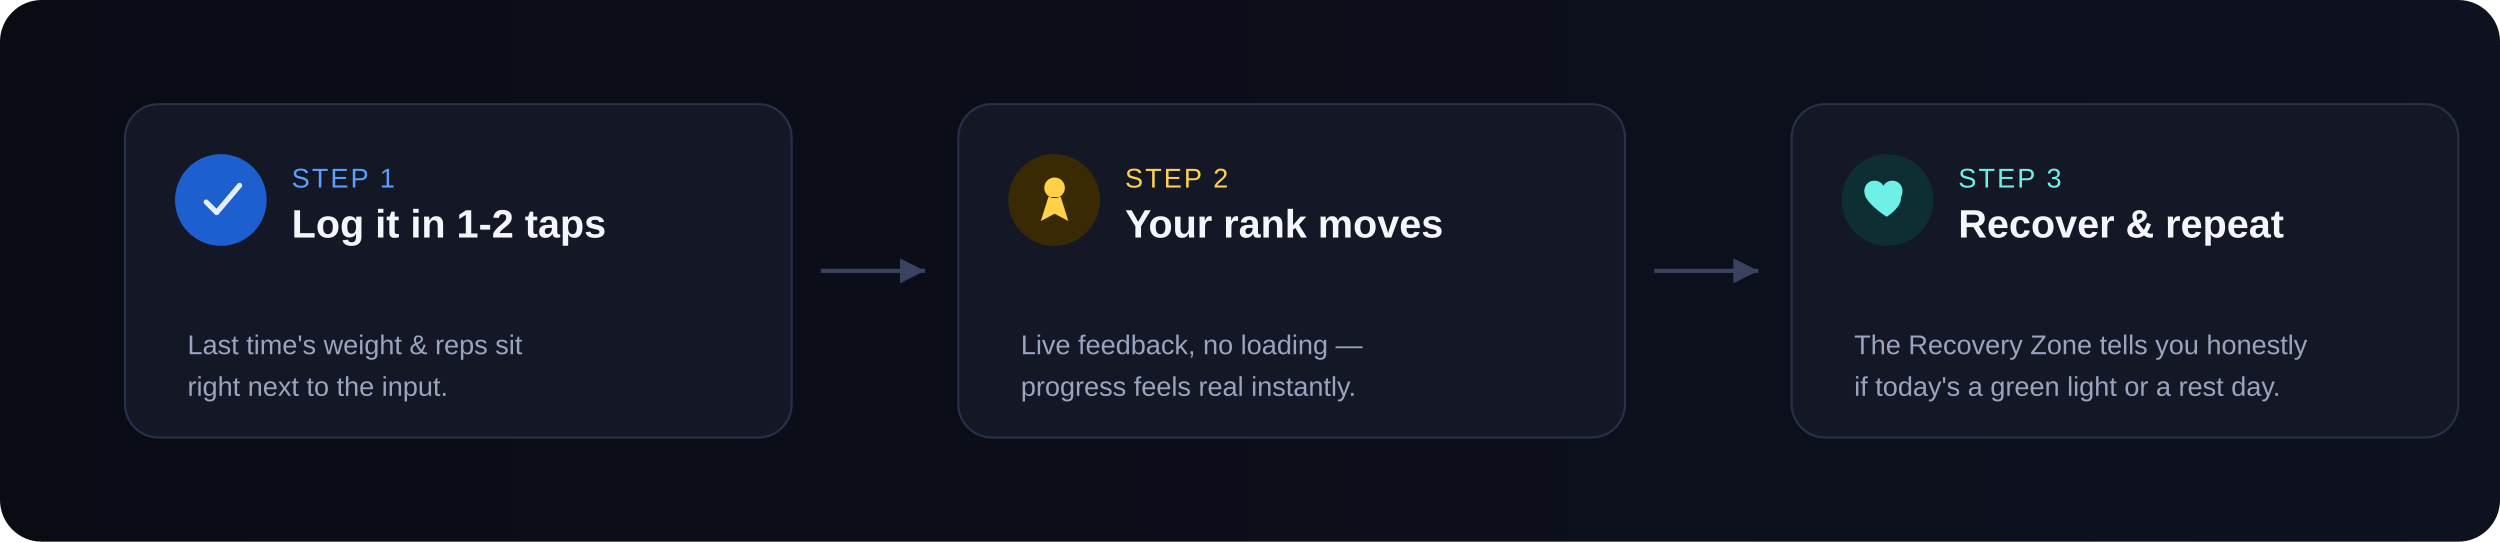
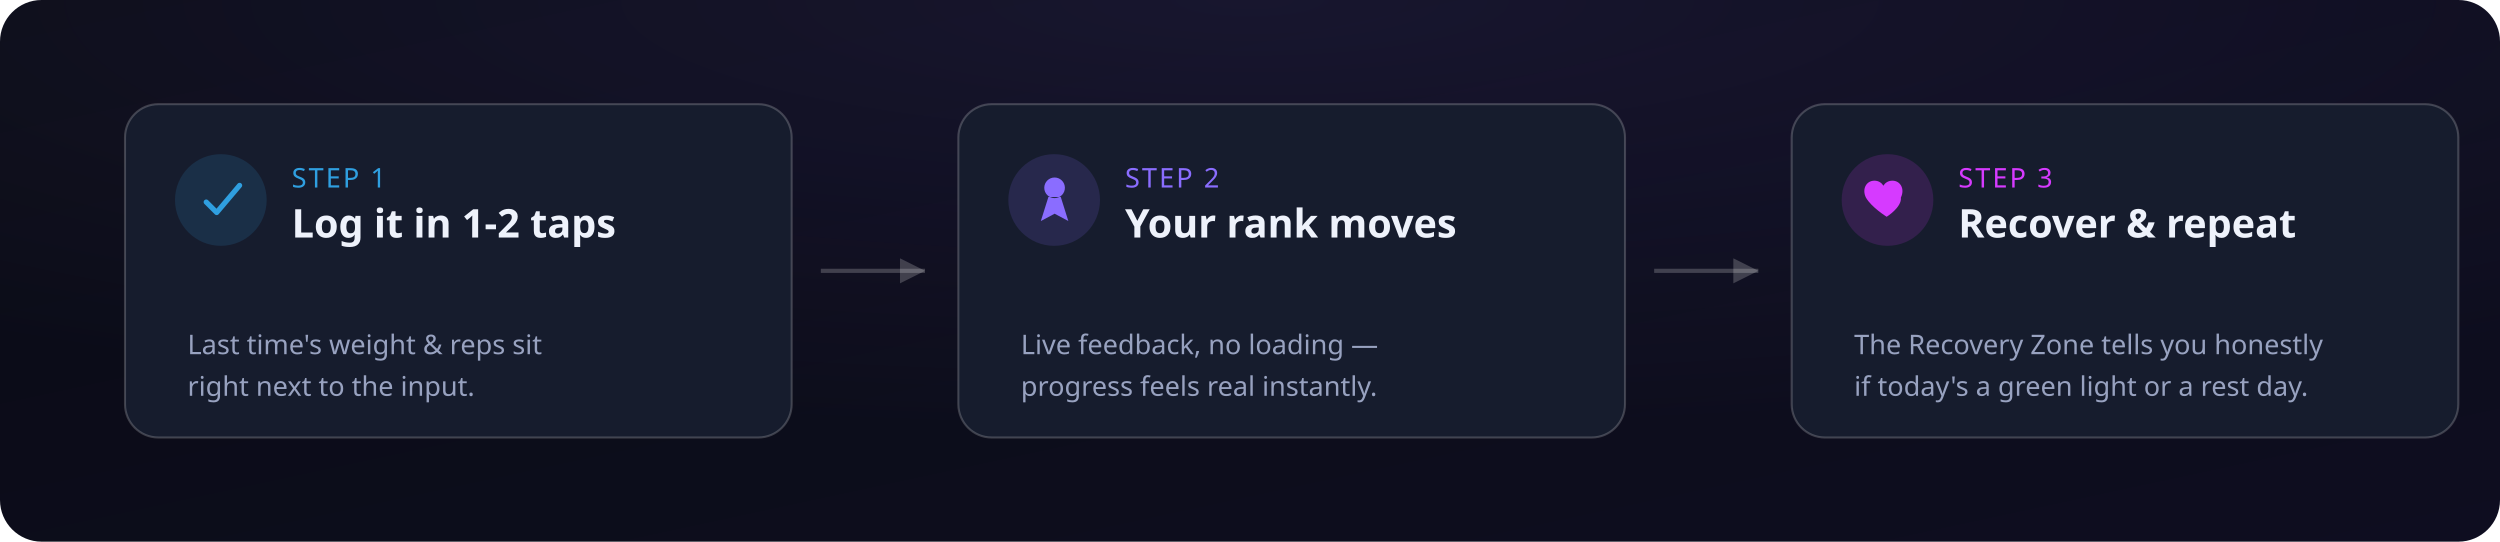
<svg xmlns="http://www.w3.org/2000/svg" viewBox="0 0 1200 260" width="1200" height="260" role="img" aria-label="The core loop: log a set, rank moves, recover and repeat">
  <defs>
-     <linearGradient id="loopbg" x1="0" y1="0" x2="1" y2="0">
+     <linearGradient id="loopbg" x1="0" y1="0" x2="1" y2="1">
      <stop offset="0%" stop-color="#0a0c14" />
-       <stop offset="100%" stop-color="#0d1120" />
+       <stop offset="100%" stop-color="#0e0d20" />
    </linearGradient>
+     <radialGradient id="loopwash" cx="50%" cy="0%" r="80%">
+       <stop offset="0%" stop-color="rgba(138,109,255,0.10)" />
+       <stop offset="100%" stop-color="rgba(138,109,255,0)" />
+     </radialGradient>
+     <marker id="arrow" markerWidth="10" markerHeight="10" refX="6" refY="3" orient="auto">
+       <path d="M0,0 L6,3 L0,6 Z" fill="rgba(255,255,255,0.20)" />
+     </marker>
  </defs>
  <rect width="1200" height="260" rx="20" fill="url(#loopbg)" />
-   <g font-family="'Segoe UI',Arial,sans-serif">
+   <rect width="1200" height="260" rx="20" fill="url(#loopwash)" />
+   <g font-family="'Hanken Grotesk',system-ui,sans-serif">
    <g transform="translate(60,50)">
-       <rect width="320" height="160" rx="16" fill="#141826" stroke="#28304a" />
-       <circle cx="46" cy="46" r="22" fill="#1e5fd0" />
-       <path transform="translate(35,35)" d="M4 12l5 5 11-13" stroke="#e6efff" stroke-width="2.5" fill="none" stroke-linecap="round" stroke-linejoin="round" />
-       <text x="80" y="40" font-size="13" fill="#5ba0ff" letter-spacing="1">STEP 1</text>
-       <text x="80" y="64" font-weight="700" font-size="19" fill="#f4f6fb">Log it in 1-2 taps</text>
-       <text x="30" y="120" font-size="13" fill="#9aa4bf">Last time's weight &amp; reps sit</text>
-       <text x="30" y="140" font-size="13" fill="#9aa4bf">right next to the input.</text>
+       <rect width="320" height="160" rx="16" fill="#161c2d" stroke="rgba(255,255,255,0.20)" />
+       <circle cx="46" cy="46" r="22" fill="rgba(47,159,224,0.15)" />
+       <path transform="translate(35,35)" d="M4 12l5 5 11-13" stroke="#2f9fe0" stroke-width="2.5" fill="none" stroke-linecap="round" stroke-linejoin="round" />
+       <text x="80" y="40" font-size="13" fill="#2f9fe0" letter-spacing="1">STEP 1</text>
+       <text x="80" y="64" font-weight="700" font-size="19" fill="#eef2fb">Log it in 1-2 taps</text>
+       <text x="30" y="120" font-size="13" fill="#98a2c0">Last time's weight &amp; reps sit</text>
+       <text x="30" y="140" font-size="13" fill="#98a2c0">right next to the input.</text>
    </g>
-     <path d="M394 130 h50" stroke="#3a4260" stroke-width="2" marker-end="url(#arrow)" />
+     <path d="M394 130 h50" stroke="rgba(255,255,255,0.20)" stroke-width="2" marker-end="url(#arrow)" />
    <g transform="translate(460,50)">
-       <rect width="320" height="160" rx="16" fill="#141826" stroke="#28304a" />
-       <circle cx="46" cy="46" r="22" fill="#3a2a04" />
-       <path transform="translate(33,33) scale(1.1)" d="M12 2a4.5 4.5 0 110 9 4.5 4.5 0 010-9zM9.3 10.5L6 21l6-3.2 6 3.2-3.3-10.5" fill="#ffd24a" />
-       <text x="80" y="40" font-size="13" fill="#ffd24a" letter-spacing="1">STEP 2</text>
-       <text x="80" y="64" font-weight="700" font-size="19" fill="#f4f6fb">Your rank moves</text>
-       <text x="30" y="120" font-size="13" fill="#9aa4bf">Live feedback, no loading —</text>
-       <text x="30" y="140" font-size="13" fill="#9aa4bf">progress feels real instantly.</text>
+       <rect width="320" height="160" rx="16" fill="#161c2d" stroke="rgba(255,255,255,0.20)" />
+       <circle cx="46" cy="46" r="22" fill="rgba(138,109,255,0.15)" />
+       <path transform="translate(33,33) scale(1.1)" d="M12 2a4.5 4.5 0 110 9 4.5 4.5 0 010-9zM9.3 10.5L6 21l6-3.2 6 3.2-3.3-10.5" fill="#8a6dff" />
+       <text x="80" y="40" font-size="13" fill="#8a6dff" letter-spacing="1">STEP 2</text>
+       <text x="80" y="64" font-weight="700" font-size="19" fill="#eef2fb">Your rank moves</text>
+       <text x="30" y="120" font-size="13" fill="#98a2c0">Live feedback, no loading —</text>
+       <text x="30" y="140" font-size="13" fill="#98a2c0">progress feels real instantly.</text>
    </g>
-     <path d="M794 130 h50" stroke="#3a4260" stroke-width="2" marker-end="url(#arrow)" />
+     <path d="M794 130 h50" stroke="rgba(255,255,255,0.20)" stroke-width="2" marker-end="url(#arrow)" />
    <g transform="translate(860,50)">
-       <rect width="320" height="160" rx="16" fill="#141826" stroke="#28304a" />
-       <circle cx="46" cy="46" r="22" fill="#0d2f33" />
-       <path transform="translate(33,32) scale(1.05)" d="M12 21s-7-4.35-9.5-8.8C.6 8.3 2.7 4.5 6.4 4.5c2 0 3.4 1.1 4.1 2.3.7-1.2 2.1-2.3 4.1-2.3 3.7 0 5.8 3.8 3.9 7.7C19 16.65 12 21 12 21z" fill="#6ff0e6" />
-       <text x="80" y="40" font-size="13" fill="#6ff0e6" letter-spacing="1">STEP 3</text>
-       <text x="80" y="64" font-weight="700" font-size="19" fill="#f4f6fb">Recover &amp; repeat</text>
-       <text x="30" y="120" font-size="13" fill="#9aa4bf">The Recovery Zone tells you honestly</text>
-       <text x="30" y="140" font-size="13" fill="#9aa4bf">if today's a green light or a rest day.</text>
+       <rect width="320" height="160" rx="16" fill="#161c2d" stroke="rgba(255,255,255,0.20)" />
+       <circle cx="46" cy="46" r="22" fill="rgba(214,58,255,0.15)" />
+       <path transform="translate(33,32) scale(1.05)" d="M12 21s-7-4.35-9.5-8.8C.6 8.3 2.7 4.5 6.4 4.5c2 0 3.4 1.1 4.1 2.3.7-1.2 2.1-2.3 4.1-2.3 3.7 0 5.8 3.8 3.9 7.7C19 16.65 12 21 12 21z" fill="#d63aff" />
+       <text x="80" y="40" font-size="13" fill="#d63aff" letter-spacing="1">STEP 3</text>
+       <text x="80" y="64" font-weight="700" font-size="19" fill="#eef2fb">Recover &amp; repeat</text>
+       <text x="30" y="120" font-size="13" fill="#98a2c0">The Recovery Zone tells you honestly</text>
+       <text x="30" y="140" font-size="13" fill="#98a2c0">if today's a green light or a rest day.</text>
    </g>
  </g>
-   <defs>
-     <marker id="arrow" markerWidth="10" markerHeight="10" refX="6" refY="3" orient="auto">
-       <path d="M0,0 L6,3 L0,6 Z" fill="#3a4260" />
-     </marker>
-   </defs>
</svg>
